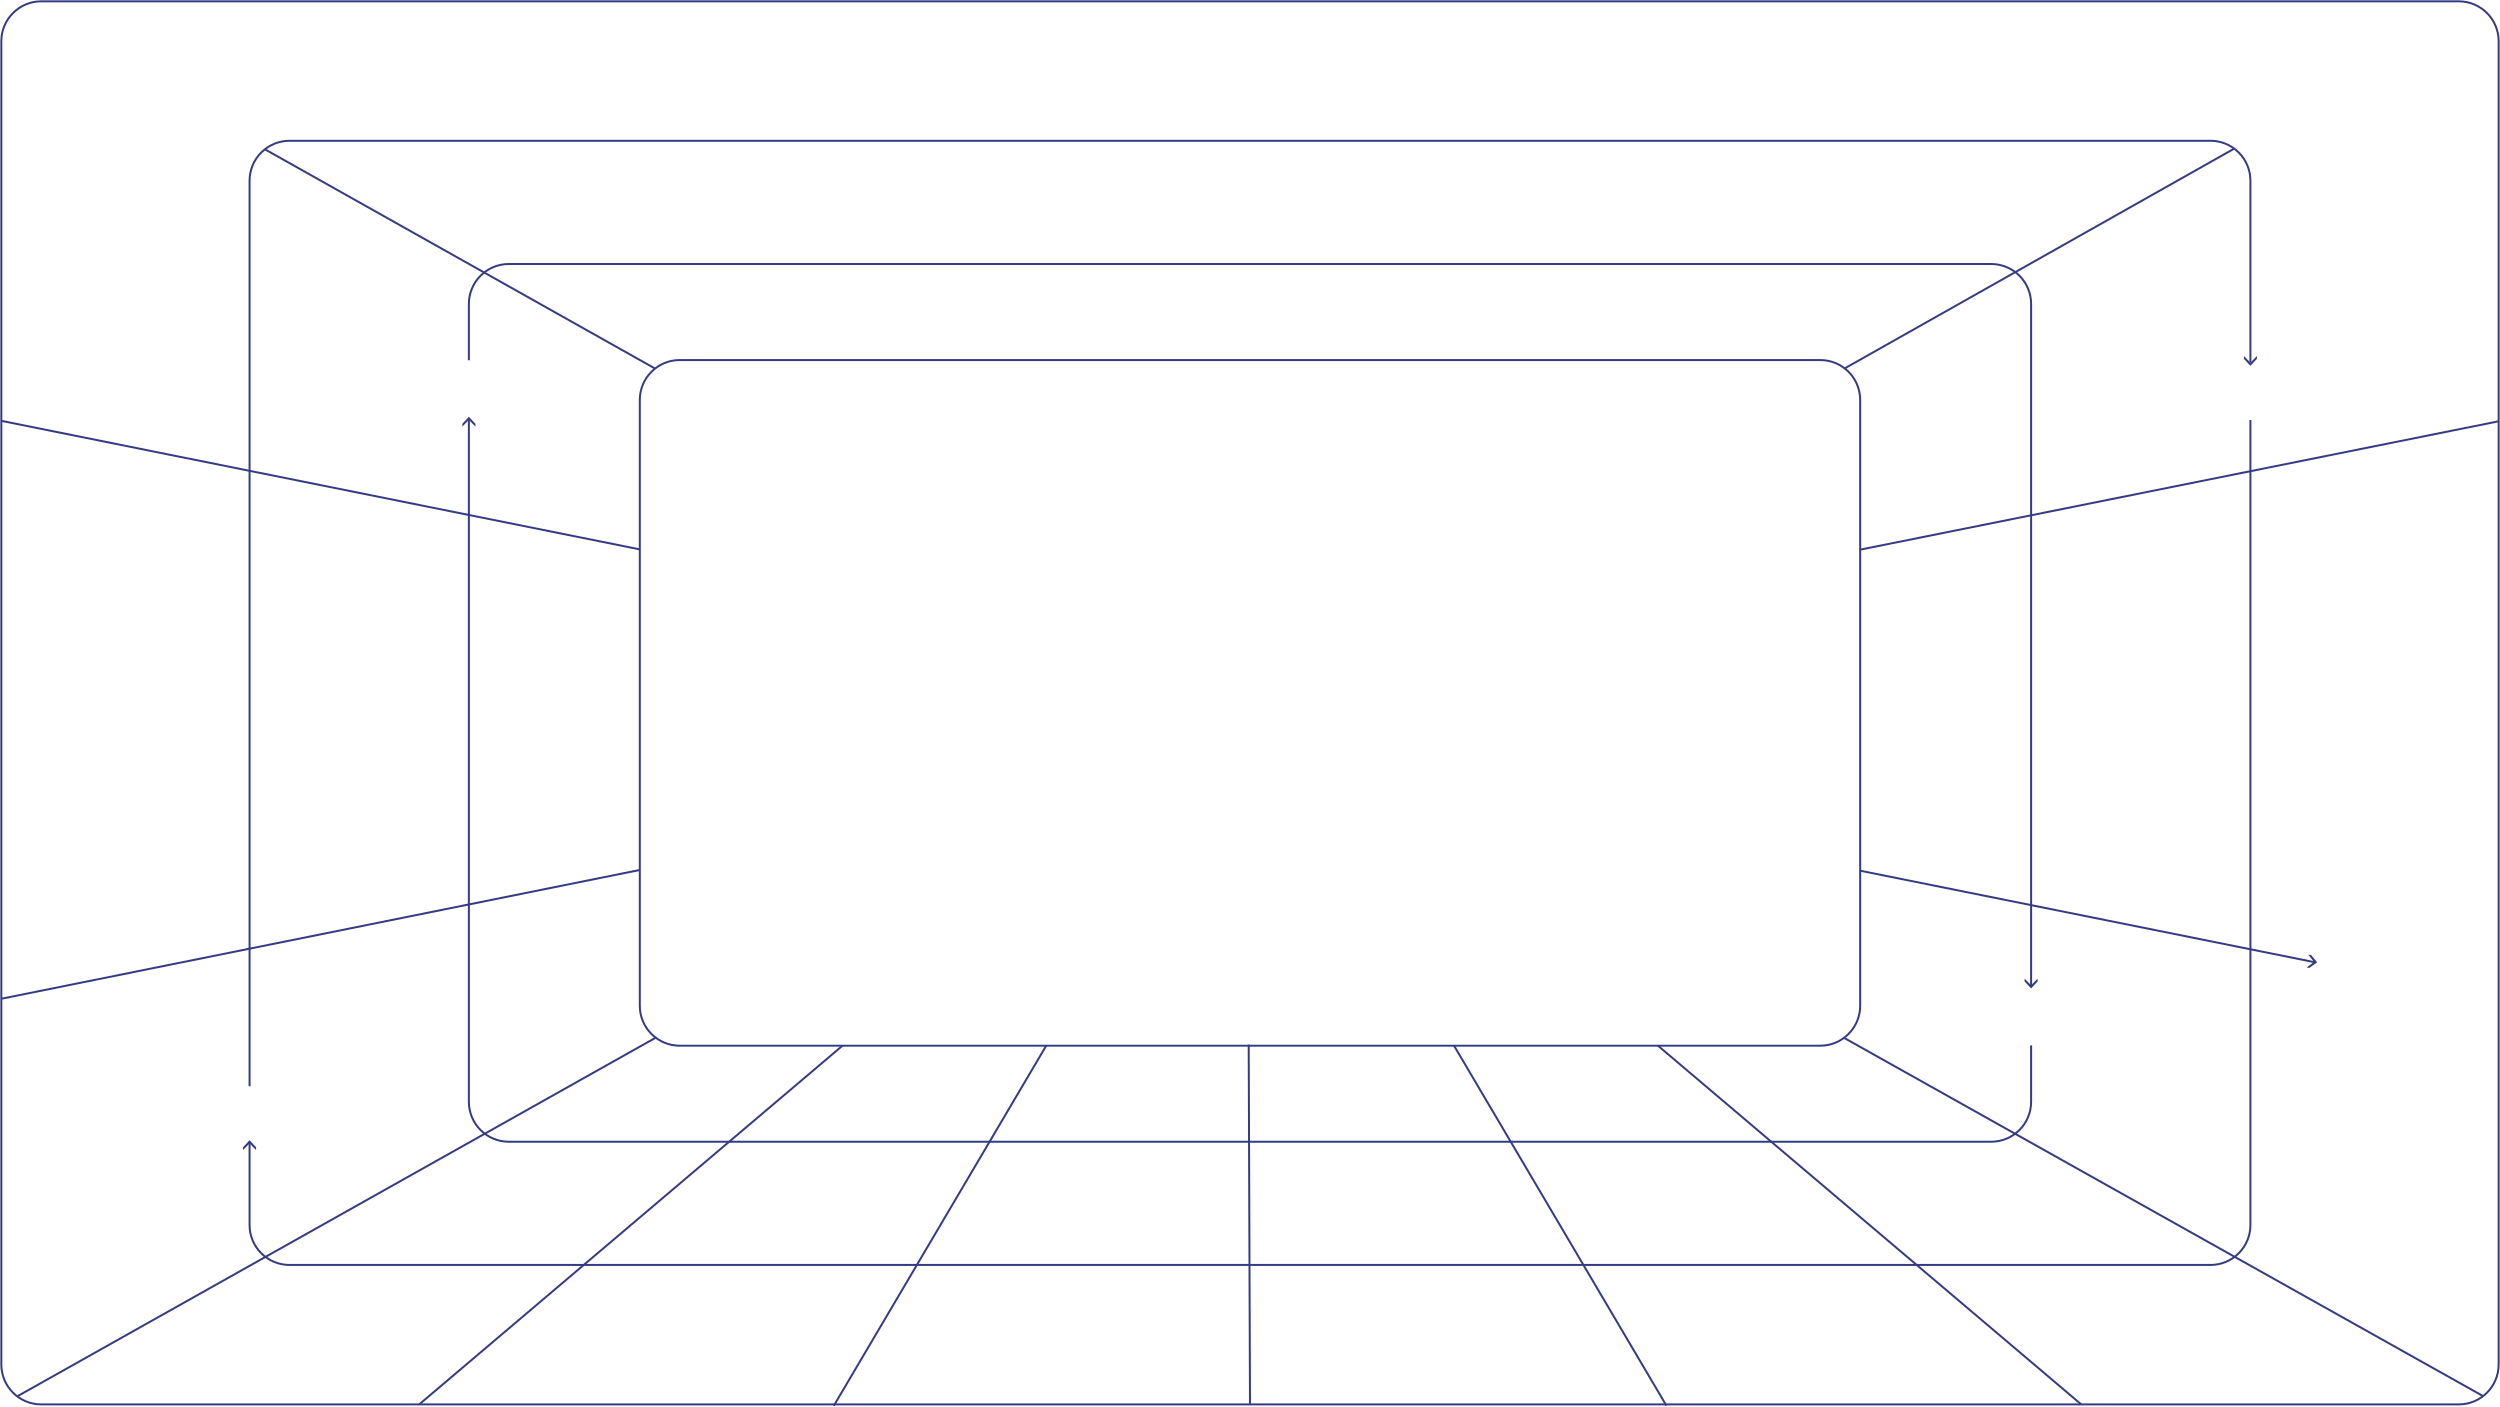
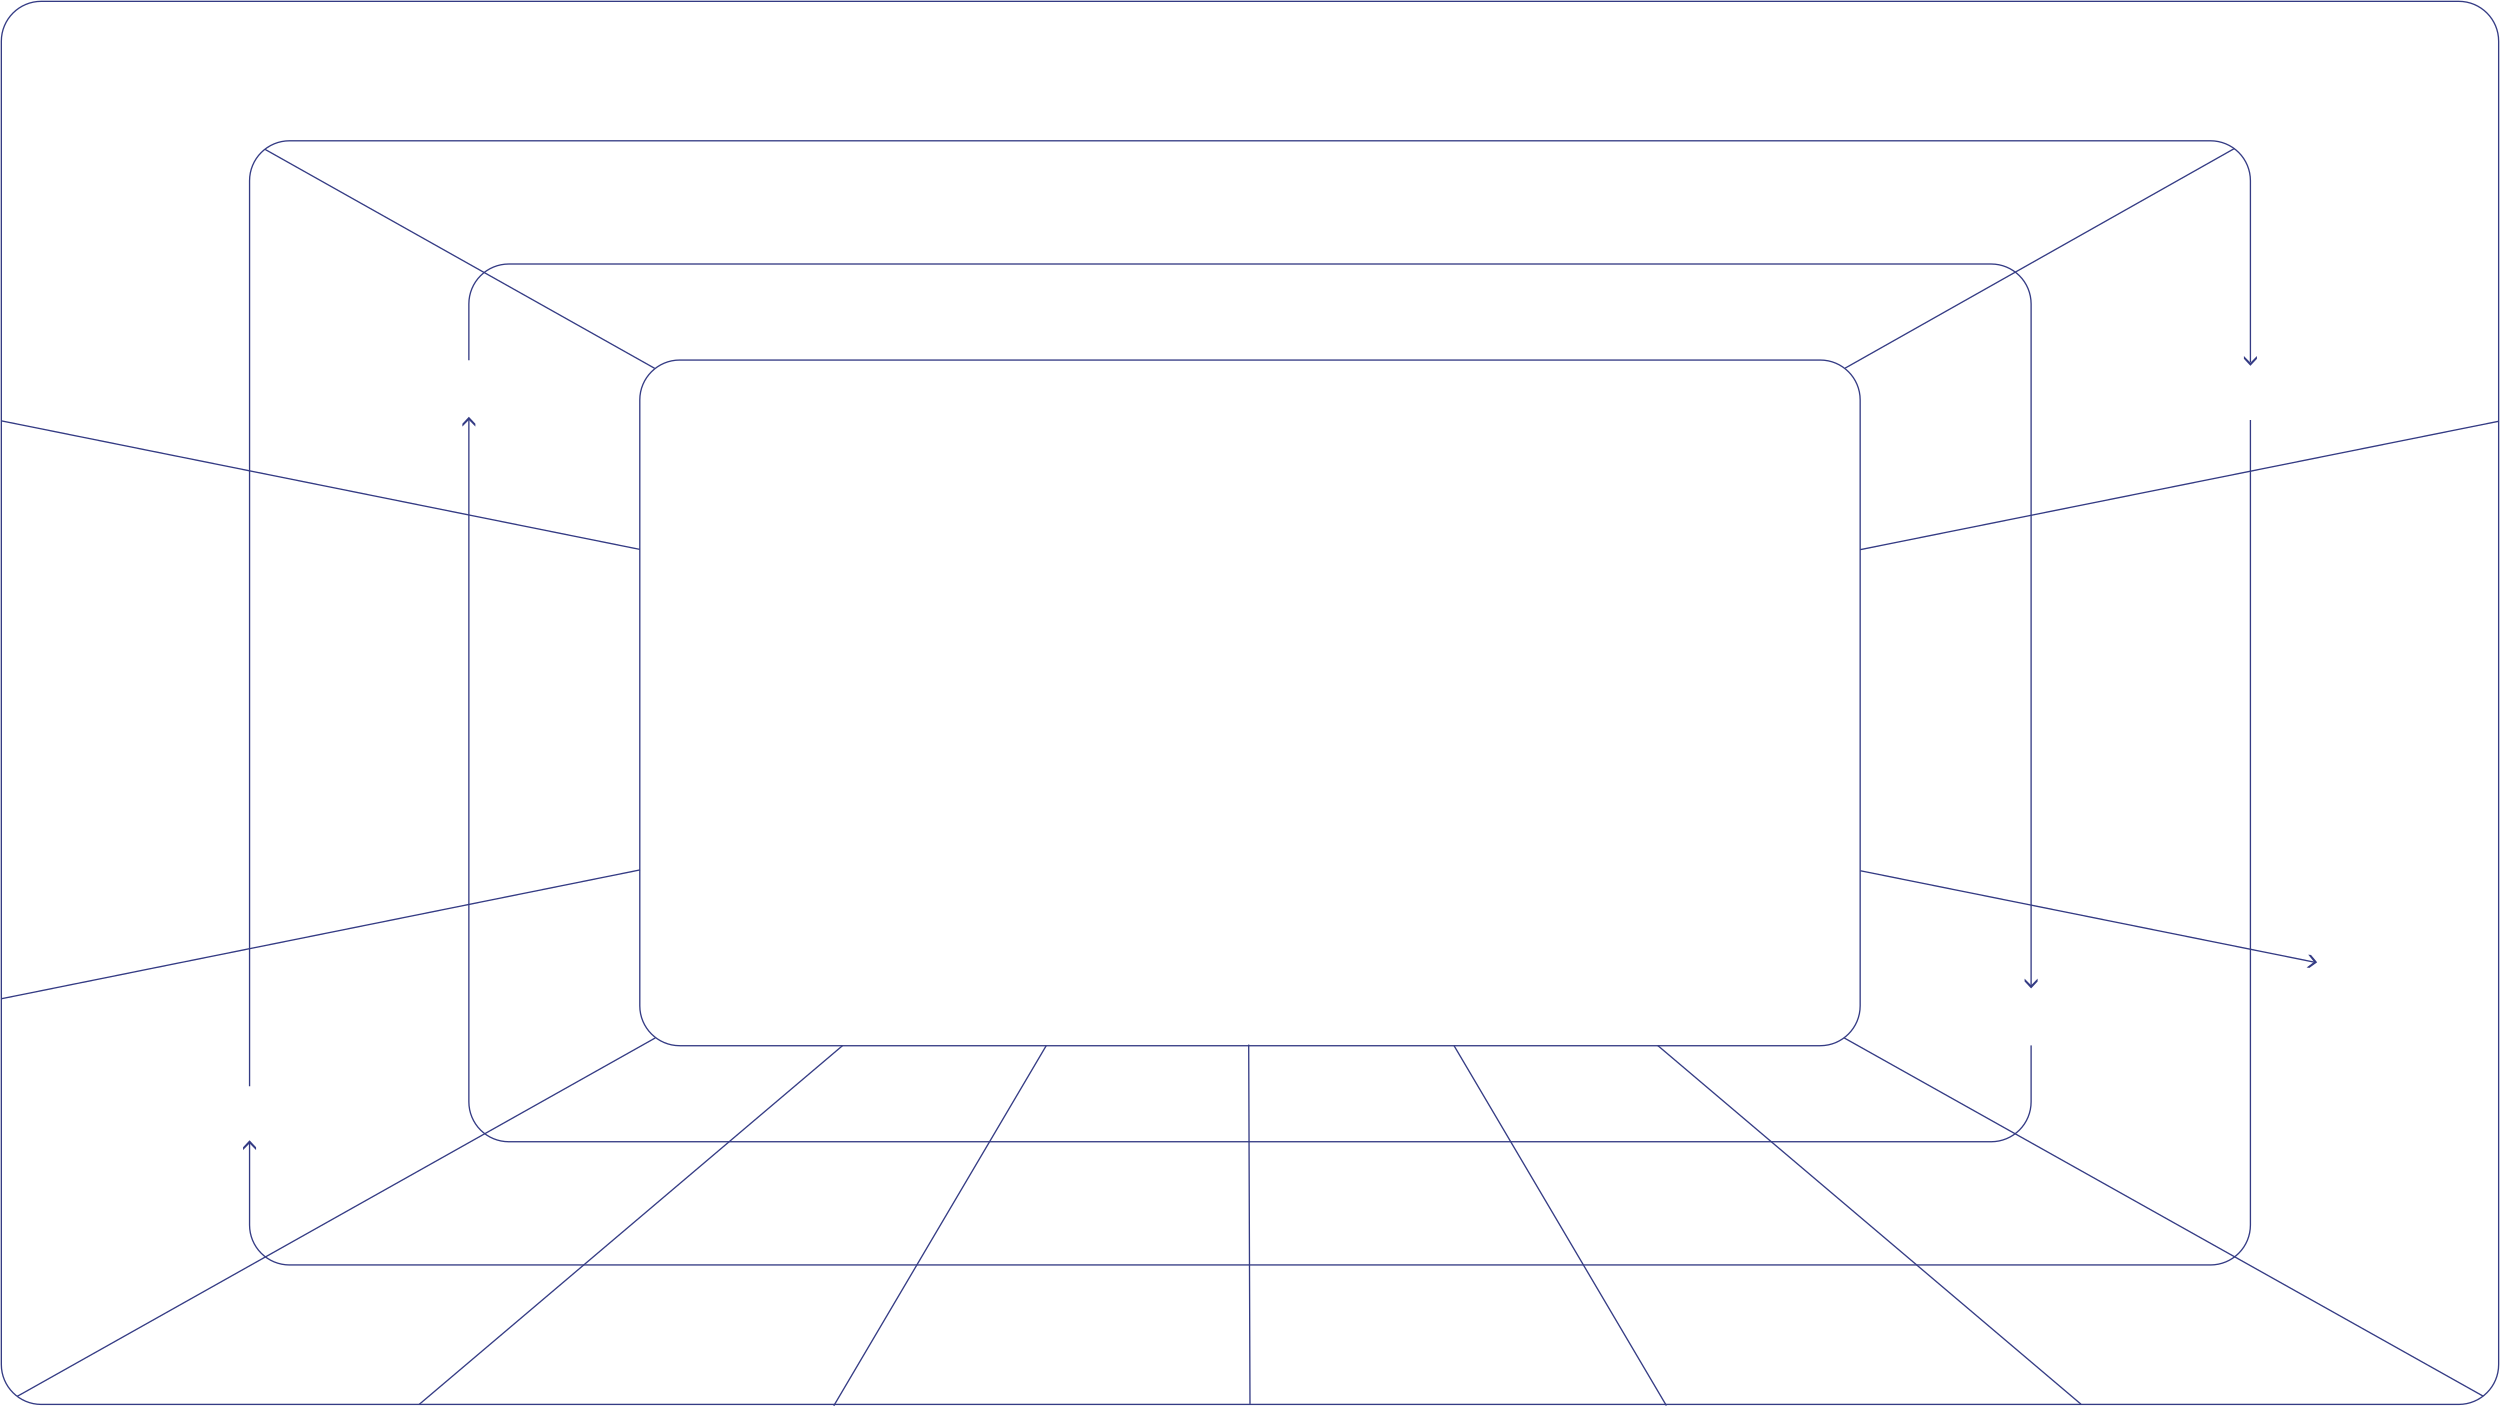
<svg xmlns="http://www.w3.org/2000/svg" width="1879" height="1057" viewBox="0 0 1879 1057" fill="none">
-   <path d="M481 653.83L187.57 713.02L133.51 723.92L110.37 728.59L56.31 739.5L1.02 750.65" stroke="#343B84" stroke-width="1.5" stroke-miterlimit="10" />
-   <path d="M1398.06 413.12L1878.22 316.58" stroke="#343B84" stroke-width="1.5" stroke-miterlimit="10" />
-   <path d="M1398.31 654.48L1739.46 723.16" stroke="#343B84" stroke-width="1.5" stroke-miterlimit="10" />
-   <path d="M1.02 316.32L56.31 327.45L110.37 338.34L133.51 343L187.57 353.88L480.88 412.93" stroke="#343B84" stroke-width="1.5" stroke-miterlimit="10" />
-   <path d="M1368.1 270.61H510.87C494.301 270.61 480.87 284.041 480.87 300.61V755.95C480.87 772.519 494.301 785.95 510.87 785.95H1368.1C1384.67 785.95 1398.1 772.519 1398.1 755.95V300.61C1398.1 284.041 1384.67 270.61 1368.1 270.61Z" stroke="#343B84" stroke-width="1.5" stroke-miterlimit="10" />
-   <path d="M1526.58 785.72V828.13C1526.58 836.086 1523.42 843.717 1517.79 849.343C1512.17 854.969 1504.54 858.13 1496.58 858.13H382.4C374.444 858.13 366.813 854.969 361.187 849.343C355.561 843.717 352.4 836.086 352.4 828.13V315.65" stroke="#343B84" stroke-width="1.5" stroke-miterlimit="10" />
-   <path d="M352.4 270.78V228.43C352.4 220.473 355.561 212.843 361.187 207.217C366.813 201.591 374.444 198.43 382.4 198.43H1496.58C1504.54 198.43 1512.17 201.591 1517.79 207.217C1523.42 212.843 1526.58 220.473 1526.58 228.43V741.74" stroke="#343B84" stroke-width="1.5" stroke-miterlimit="10" />
-   <path d="M1691.41 315.65V920.74C1691.41 928.696 1688.25 936.327 1682.62 941.953C1677 947.579 1669.37 950.74 1661.41 950.74H217.57C209.614 950.74 201.983 947.579 196.357 941.953C190.731 936.327 187.57 928.696 187.57 920.74V858.13" stroke="#343B84" stroke-width="1.5" stroke-miterlimit="10" />
-   <path d="M187.57 816.42V135.82C187.57 127.864 190.731 120.233 196.357 114.607C201.983 108.981 209.614 105.82 217.57 105.82H1661.41C1669.37 105.82 1677 108.981 1682.62 114.607C1688.25 120.233 1691.41 127.864 1691.41 135.82V272.3" stroke="#343B84" stroke-width="1.5" stroke-miterlimit="10" />
-   <path d="M1847.98 1H31C14.431 1 1 14.431 1 31V1025.56C1 1042.13 14.431 1055.56 31 1055.56H1847.98C1864.55 1055.56 1877.98 1042.13 1877.98 1025.56V31C1877.98 14.431 1864.55 1 1847.98 1Z" stroke="#343B84" stroke-width="1.5" stroke-miterlimit="10" />
-   <path d="M786.36 785.9L626.66 1056.59" stroke="#343B84" stroke-width="1.5" stroke-miterlimit="10" />
-   <path d="M633.24 785.9L315.04 1055.56" stroke="#343B84" stroke-width="1.5" stroke-miterlimit="10" />
-   <path d="M492.58 780.06L12.96 1049.48" stroke="#343B84" stroke-width="1.5" stroke-miterlimit="10" />
-   <path d="M1679.44 111.58L1386.74 276.72" stroke="#343B84" stroke-width="1.5" stroke-miterlimit="10" />
-   <path d="M938.52 785.12L939.49 1055.18" stroke="#343B84" stroke-width="1.5" stroke-miterlimit="10" />
-   <path d="M1092.73 785.72L1252.43 1056.41" stroke="#343B84" stroke-width="1.5" stroke-miterlimit="10" />
-   <path d="M1245.85 785.72L1564.05 1055.38" stroke="#343B84" stroke-width="1.5" stroke-miterlimit="10" />
-   <path d="M1386.16 780.16L1866.34 1049.35" stroke="#343B84" stroke-width="1.5" stroke-miterlimit="10" />
-   <path d="M199.16 112.25L492.15 276.91" stroke="#343B84" stroke-width="1.5" stroke-miterlimit="10" />
+   <path d="M481 653.83L187.57 713.02L133.51 723.92L110.37 728.59L56.31 739.5L1.02 750.65" stroke="#343B84" strokeWidth="1.5" strokemitterlimit="10" />
+   <path d="M1398.06 413.12L1878.22 316.58" stroke="#343B84" strokeWidth="1.5" strokemitterlimit="10" />
+   <path d="M1398.31 654.48L1739.46 723.16" stroke="#343B84" strokeWidth="1.5" strokemitterlimit="10" />
+   <path d="M1.02 316.32L56.31 327.45L110.37 338.34L133.51 343L187.57 353.88L480.88 412.93" stroke="#343B84" strokeWidth="1.5" strokemitterlimit="10" />
+   <path d="M1368.1 270.61H510.87C494.301 270.61 480.87 284.041 480.87 300.61V755.95C480.87 772.519 494.301 785.95 510.87 785.95H1368.1C1384.67 785.95 1398.1 772.519 1398.1 755.95V300.61C1398.1 284.041 1384.67 270.61 1368.1 270.61Z" stroke="#343B84" strokeWidth="1.5" strokemitterlimit="10" />
+   <path d="M1526.58 785.72V828.13C1526.58 836.086 1523.42 843.717 1517.79 849.343C1512.17 854.969 1504.54 858.13 1496.58 858.13H382.4C374.444 858.13 366.813 854.969 361.187 849.343C355.561 843.717 352.4 836.086 352.4 828.13V315.65" stroke="#343B84" strokeWidth="1.5" strokemitterlimit="10" />
+   <path d="M352.4 270.78V228.43C352.4 220.473 355.561 212.843 361.187 207.217C366.813 201.591 374.444 198.43 382.4 198.43H1496.58C1504.54 198.43 1512.17 201.591 1517.79 207.217C1523.42 212.843 1526.58 220.473 1526.58 228.43V741.74" stroke="#343B84" strokeWidth="1.5" strokemitterlimit="10" />
+   <path d="M1691.41 315.65V920.74C1691.41 928.696 1688.25 936.327 1682.62 941.953C1677 947.579 1669.37 950.74 1661.41 950.74H217.57C209.614 950.74 201.983 947.579 196.357 941.953C190.731 936.327 187.57 928.696 187.57 920.74V858.13" stroke="#343B84" strokeWidth="1.5" strokemitterlimit="10" />
+   <path d="M187.57 816.42V135.82C187.57 127.864 190.731 120.233 196.357 114.607C201.983 108.981 209.614 105.82 217.57 105.82H1661.41C1669.37 105.82 1677 108.981 1682.62 114.607C1688.25 120.233 1691.41 127.864 1691.41 135.82V272.3" stroke="#343B84" strokeWidth="1.5" strokemitterlimit="10" />
+   <path d="M1847.98 1H31C14.431 1 1 14.431 1 31V1025.56C1 1042.13 14.431 1055.56 31 1055.56H1847.98C1864.55 1055.56 1877.98 1042.13 1877.98 1025.56V31C1877.98 14.431 1864.55 1 1847.98 1Z" stroke="#343B84" strokeWidth="1.5" strokemitterlimit="10" />
+   <path d="M786.36 785.9L626.66 1056.59" stroke="#343B84" strokeWidth="1.5" strokemitterlimit="10" />
+   <path d="M633.24 785.9L315.04 1055.56" stroke="#343B84" strokeWidth="1.5" strokemitterlimit="10" />
+   <path d="M492.58 780.06L12.96 1049.48" stroke="#343B84" strokeWidth="1.5" strokemitterlimit="10" />
+   <path d="M1679.44 111.58L1386.74 276.72" stroke="#343B84" strokeWidth="1.5" strokemitterlimit="10" />
+   <path d="M938.52 785.12L939.49 1055.18" stroke="#343B84" strokeWidth="1.5" strokemitterlimit="10" />
+   <path d="M1092.73 785.72L1252.43 1056.41" stroke="#343B84" strokeWidth="1.5" strokemitterlimit="10" />
+   <path d="M1245.85 785.72L1564.05 1055.38" stroke="#343B84" strokeWidth="1.5" strokemitterlimit="10" />
+   <path d="M1386.16 780.16L1866.34 1049.35" stroke="#343B84" strokeWidth="1.5" strokemitterlimit="10" />
+   <path d="M199.16 112.25L492.15 276.91" stroke="#343B84" strokeWidth="1.5" strokemitterlimit="10" />
  <path d="M187.927 859.05L187.57 858.685L187.212 859.051L183.18 863.182V862.477L187.57 857.754L191.96 862.477V863.174L187.927 859.05Z" fill="#343B84" stroke="#343B84" />
  <path d="M352.757 315.27L352.4 314.905L352.042 315.271L348.01 319.402V318.697L352.4 313.974L356.79 318.697V319.394L352.757 315.27Z" fill="#343B84" stroke="#343B84" />
  <path d="M1691.05 272.92L1691.41 273.286L1691.77 272.919L1695.8 268.788V269.494L1691.41 274.216L1687.02 269.494V268.796L1691.05 272.92Z" fill="#343B84" stroke="#343B84" />
  <path d="M1526.22 740.88L1526.58 741.245L1526.94 740.879L1530.97 736.748V737.454L1526.58 742.176L1522.19 737.454V736.765L1526.22 740.88Z" fill="#343B84" stroke="#343B84" />
  <path d="M1739.51 723.379L1739.92 723.071L1739.6 722.67L1736.02 718.142L1736.72 718.231L1740.85 723.186L1735.6 726.939L1734.92 726.851L1739.51 723.379Z" fill="#343B84" stroke="#343B84" />
</svg>
